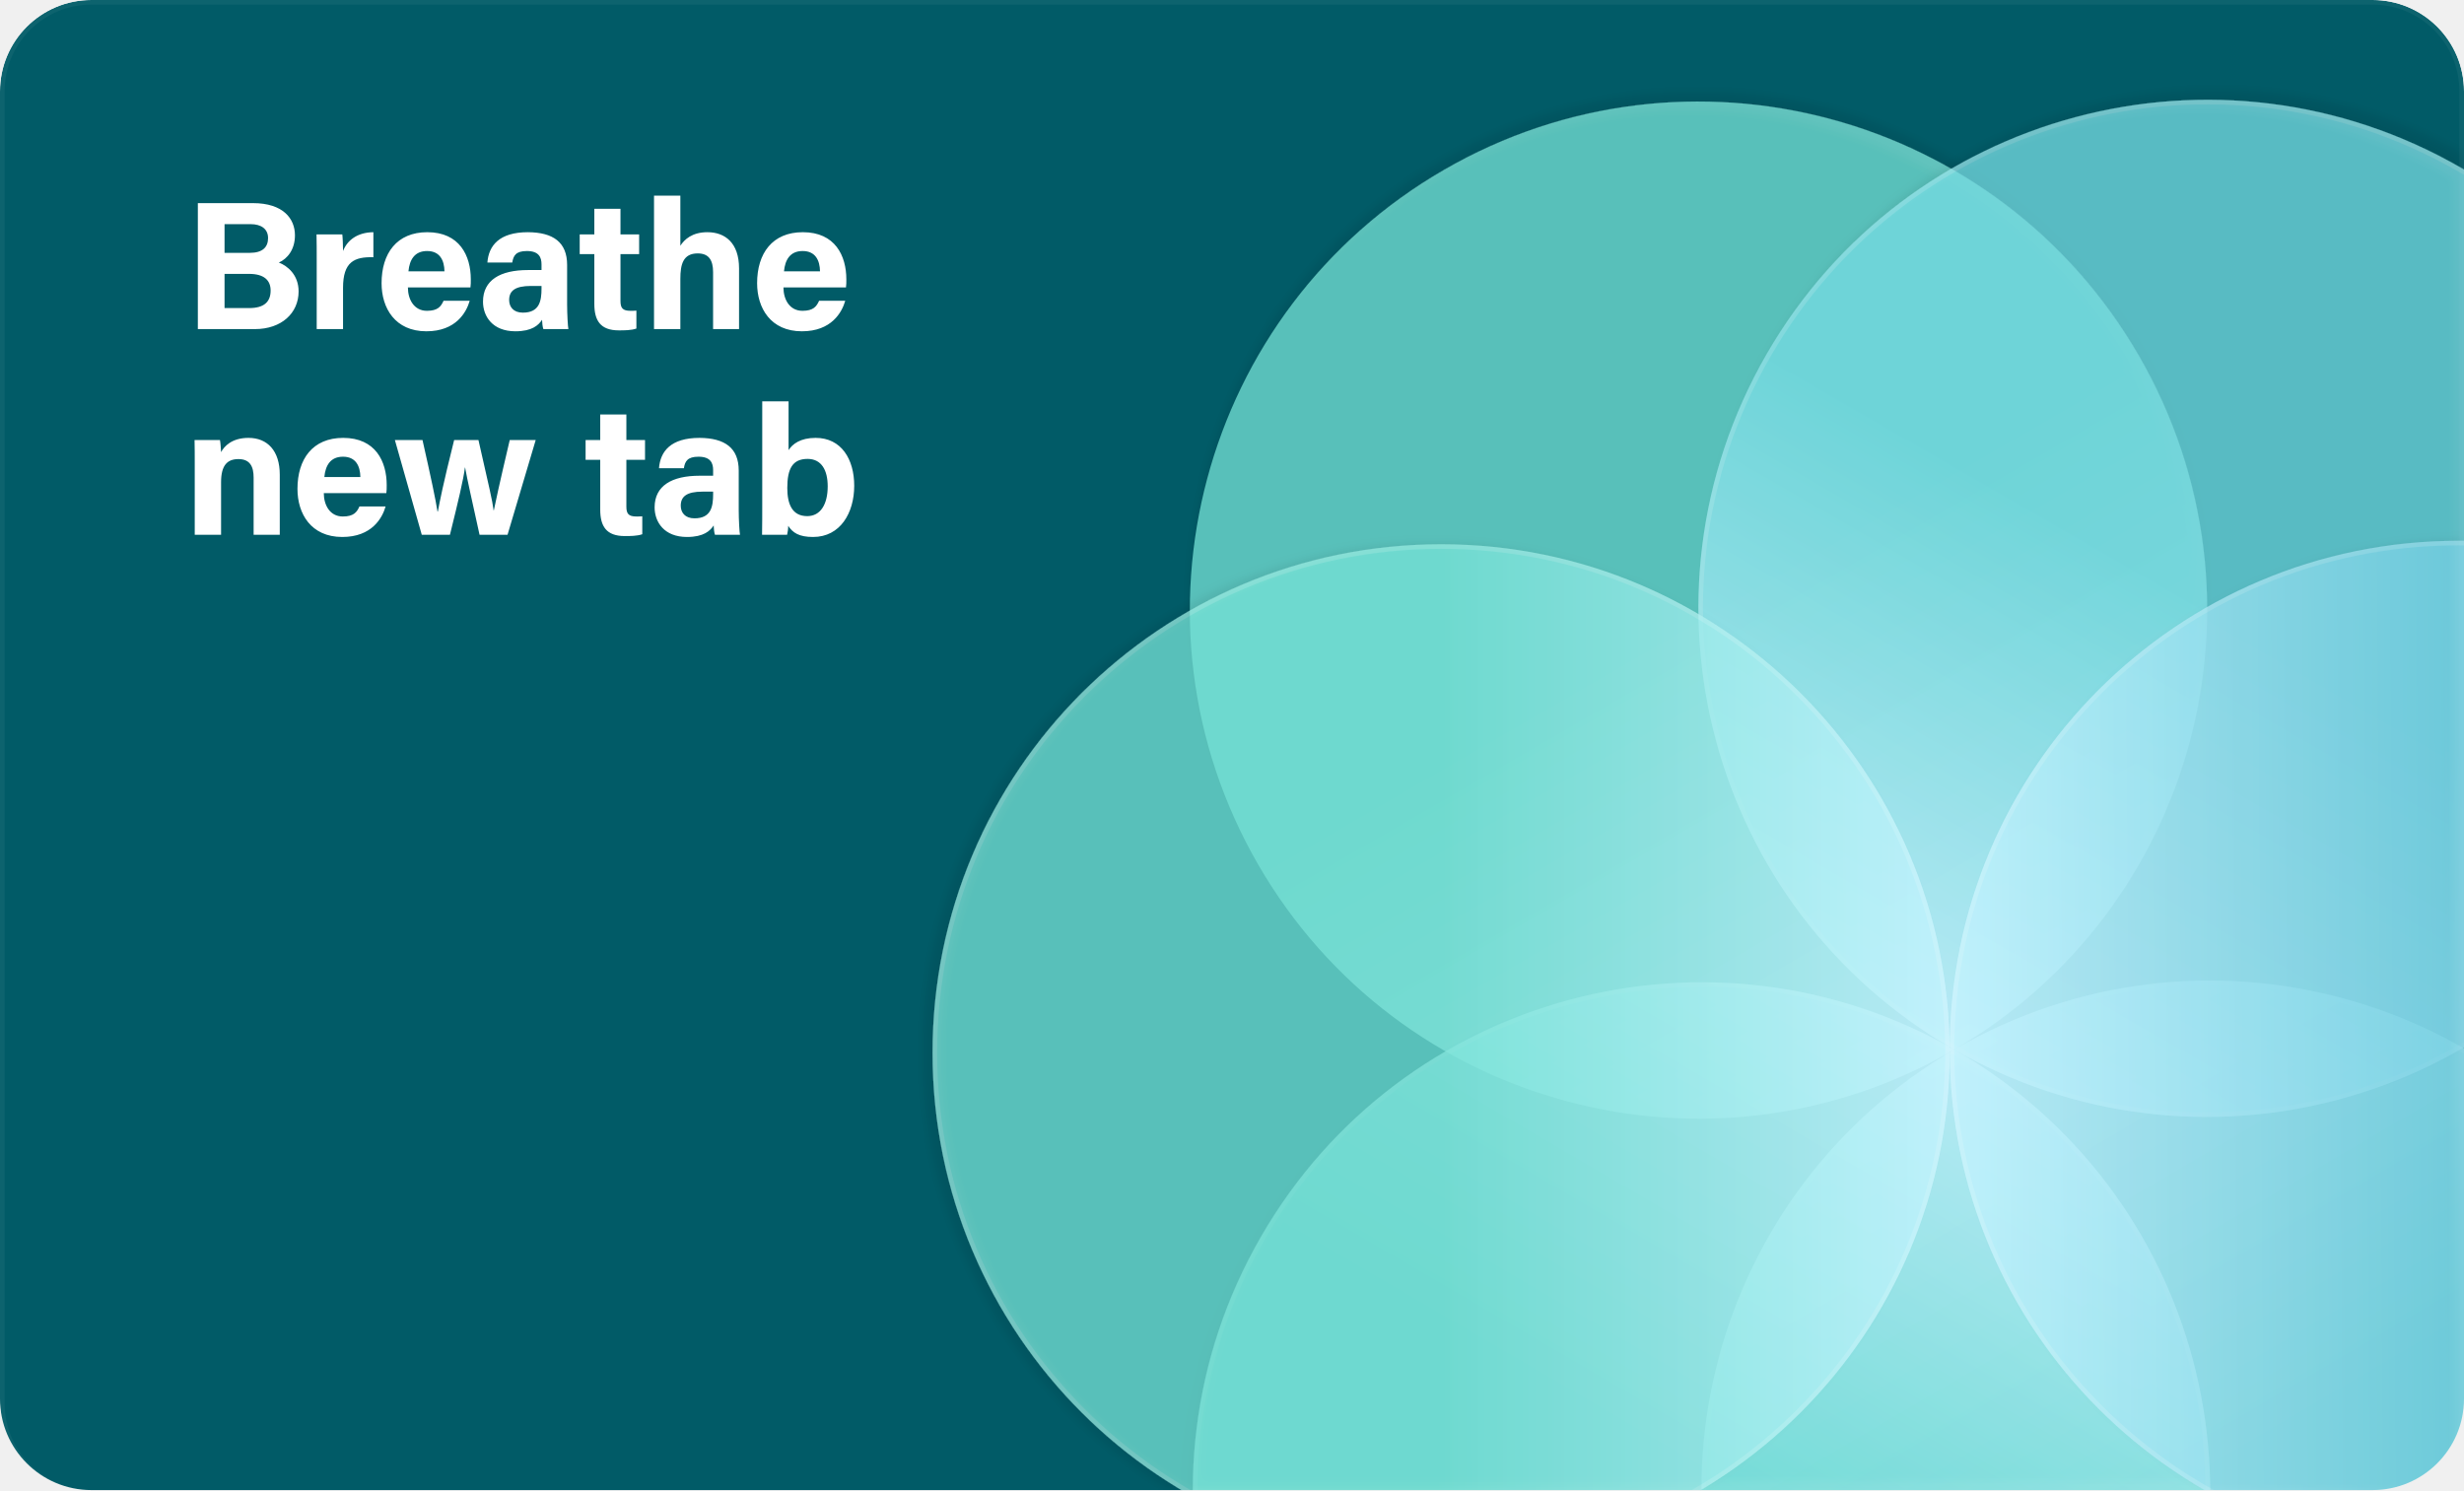
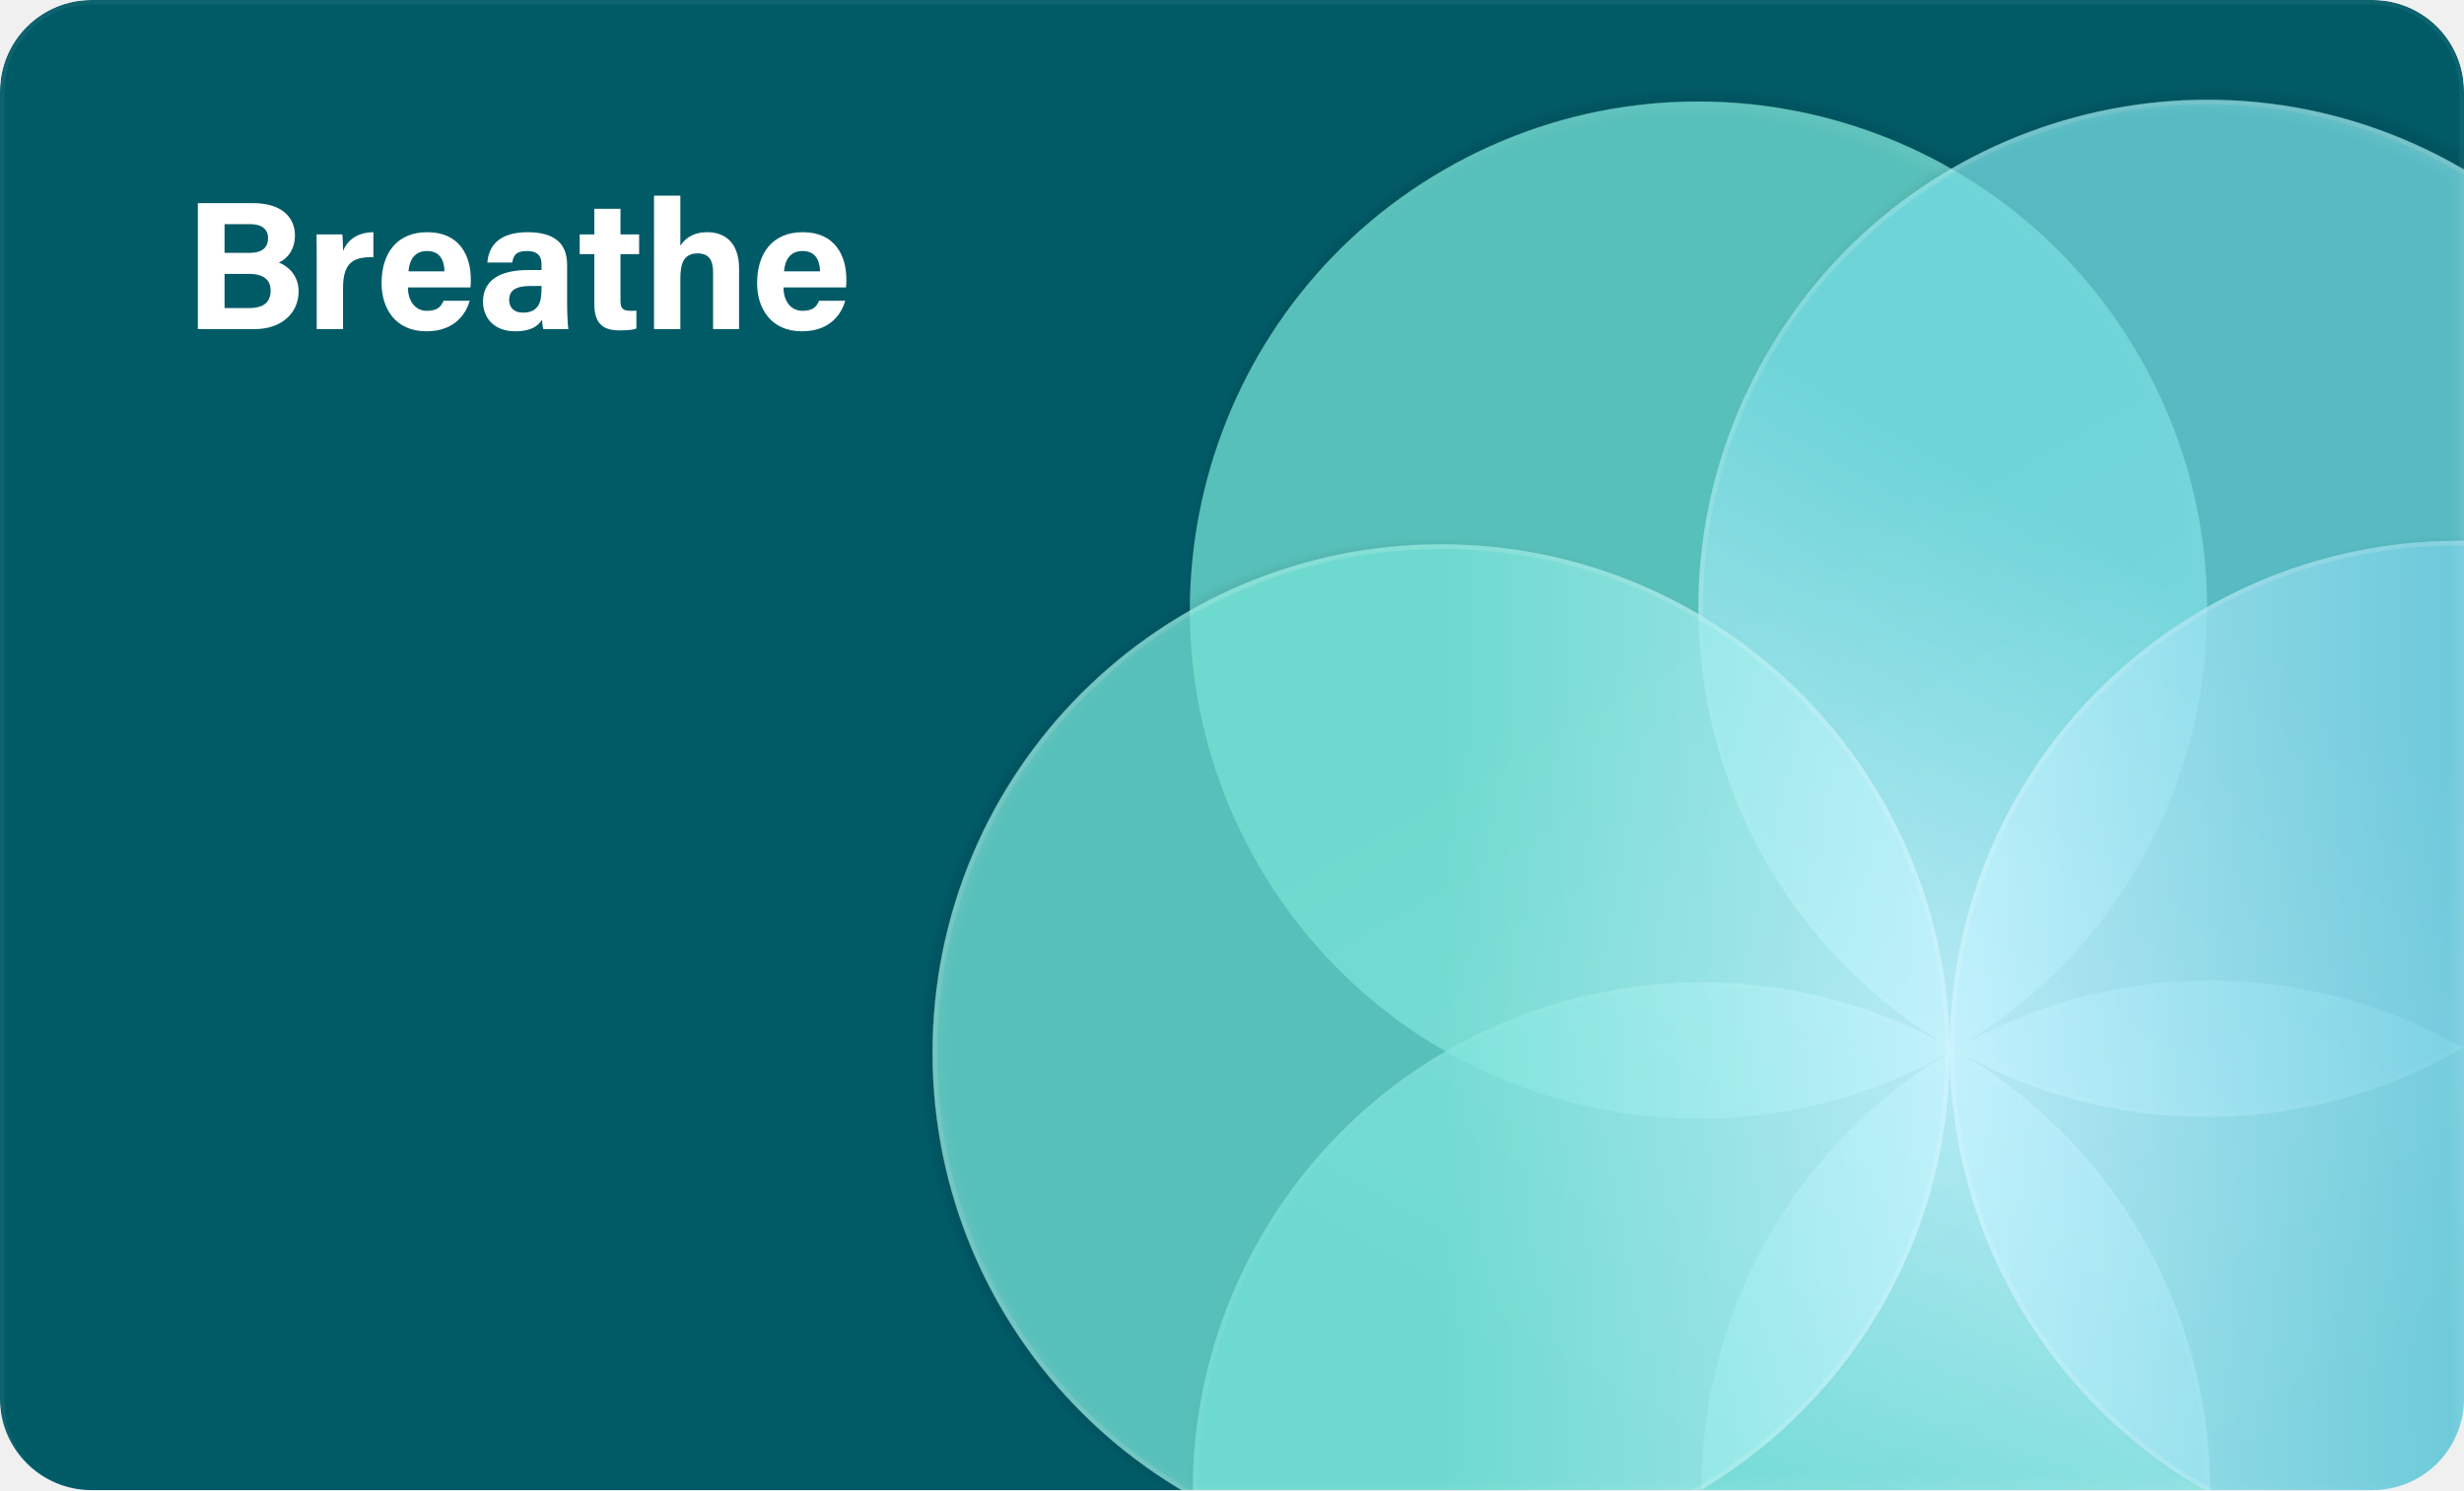
<svg xmlns="http://www.w3.org/2000/svg" width="539" height="326" viewBox="0 0 539 326" fill="none">
  <mask id="mask0" mask-type="alpha" maskUnits="userSpaceOnUse" x="0" y="0" width="539" height="326">
    <rect width="539" height="326" rx="20" fill="#40929D" />
    <rect x="0.5" y="0.5" width="538" height="325" rx="19.5" stroke="white" stroke-opacity="0.05" />
  </mask>
  <g mask="url(#mask0)">
    <rect width="539" height="327" rx="20" fill="#015B67" />
    <rect x="0.5" y="0.5" width="538" height="326" rx="19.5" stroke="white" stroke-opacity="0.05" />
    <g opacity="0.75" filter="url(#filter0_d)">
      <circle cx="483.456" cy="325.791" r="111.25" transform="rotate(150 483.456 325.791)" fill="url(#paint0_linear)" />
      <circle cx="483.456" cy="325.791" r="110.75" transform="rotate(150 483.456 325.791)" stroke="white" stroke-opacity="0.2" />
    </g>
    <g opacity="0.75" filter="url(#filter1_di)">
      <circle cx="371.545" cy="133.482" r="111.25" transform="rotate(150 371.545 133.482)" fill="url(#paint1_linear)" />
    </g>
    <g opacity="0.75" filter="url(#filter2_di)">
      <circle cx="372.206" cy="326.172" r="111.25" transform="rotate(-150 372.206 326.172)" fill="url(#paint2_linear)" />
      <circle cx="372.206" cy="326.172" r="110.75" transform="rotate(-150 372.206 326.172)" stroke="white" stroke-opacity="0.2" />
    </g>
    <g opacity="0.75" filter="url(#filter3_di)">
      <circle cx="482.795" cy="133.1" r="111.25" transform="rotate(-150 482.795 133.1)" fill="url(#paint3_linear)" />
      <circle cx="482.795" cy="133.1" r="110.75" transform="rotate(-150 482.795 133.1)" stroke="white" stroke-opacity="0.2" />
    </g>
    <g opacity="0.75" filter="url(#filter4_di)">
      <circle cx="537.75" cy="229.567" r="111.25" transform="rotate(90 537.75 229.567)" fill="url(#paint4_linear)" />
      <circle cx="537.75" cy="229.567" r="110.75" transform="rotate(90 537.75 229.567)" stroke="white" stroke-opacity="0.2" />
    </g>
    <g opacity="0.75" filter="url(#filter5_di)">
      <circle cx="315.25" cy="230.33" r="111.25" transform="rotate(90 315.25 230.33)" fill="url(#paint5_linear)" />
      <circle cx="315.25" cy="230.33" r="110.75" transform="rotate(90 315.25 230.33)" stroke="white" stroke-opacity="0.2" />
    </g>
-     <path d="M43.28 72H55.76C61.6 72 65.32 68.48 65.32 63.76C65.32 60.12 62.88 58.16 61 57.44C62.88 56.6 64.52 54.6 64.52 51.48C64.52 47.88 62 44.44 55.32 44.44H43.28V72ZM49.12 55.32V49.04H54.84C57.12 49.04 58.64 50.08 58.64 52.08C58.64 54.04 57.48 55.32 54.64 55.32H49.12ZM49.12 59.92H54.48C57.76 59.92 59.2 61.32 59.2 63.56C59.2 66.04 57.76 67.4 54.52 67.4H49.12V59.92ZM69.279 72H75.039V62.96C75.039 57.28 77.519 56.16 81.679 56.28V50.8C78.159 50.84 75.959 52.56 75.039 54.92C75.039 53.8 74.959 51.76 74.879 51.28H69.239C69.279 53.04 69.279 54.84 69.279 56.92V72ZM102.909 62.88C102.989 62.28 102.989 61.84 102.989 61.12C102.989 55.96 100.549 50.8 93.469 50.8C86.789 50.8 83.469 55.44 83.469 61.96C83.469 67.4 86.429 72.48 93.269 72.48C99.749 72.48 102.029 68.32 102.749 65.8H97.029C96.469 67.04 95.789 68 93.389 68C90.549 68 89.229 65.48 89.229 62.88H102.909ZM89.349 59.36C89.589 56.8 90.709 54.92 93.429 54.92C96.229 54.92 97.189 56.96 97.229 59.36H89.349ZM124.057 57.96C124.057 53 121.017 50.84 115.497 50.8C109.177 50.8 106.897 53.76 106.617 57.44H112.057C112.297 55.92 112.857 54.92 115.257 54.92C117.937 54.92 118.457 56.36 118.457 57.84V59.08H115.497C109.417 59.08 105.657 61.28 105.657 66C105.657 69.2 107.737 72.48 112.737 72.48C116.417 72.48 117.817 71.12 118.577 69.96C118.577 70.48 118.697 71.6 118.857 72H124.337C124.217 71.52 124.057 68.64 124.057 66.64V57.96ZM118.457 63.12C118.457 65.84 118.017 68.4 114.377 68.4C112.297 68.4 111.377 67.12 111.377 65.64C111.377 63.64 112.657 62.56 116.137 62.56H118.457V63.12ZM126.81 55.6H130.01V66.48C130.01 70.12 131.33 72.28 135.37 72.28C136.53 72.28 138.09 72.28 139.21 71.88V67.96C138.81 68 138.25 68 137.93 68C136.21 68 135.73 67.4 135.73 65.84V55.6H139.81V51.28H135.73V45.68H130.01V51.28H126.81V55.6ZM143.068 42.8V72H148.828V61C148.828 57.84 149.428 55.44 152.628 55.44C155.028 55.44 155.988 56.88 155.988 59.56V72H161.668V58.72C161.668 53.12 158.588 50.8 154.748 50.8C151.388 50.8 149.708 52.4 148.828 53.76V42.8H143.068ZM185.058 62.88C185.138 62.28 185.138 61.84 185.138 61.12C185.138 55.96 182.698 50.8 175.618 50.8C168.938 50.8 165.618 55.44 165.618 61.96C165.618 67.4 168.578 72.48 175.418 72.48C181.898 72.48 184.178 68.32 184.898 65.8H179.178C178.618 67.04 177.938 68 175.538 68C172.698 68 171.378 65.48 171.378 62.88H185.058ZM171.498 59.36C171.738 56.8 172.858 54.92 175.578 54.92C178.378 54.92 179.338 56.96 179.378 59.36H171.498ZM42.6 117H48.36V105.48C48.36 101.8 49.72 100.44 52.16 100.44C54.72 100.44 55.48 102.12 55.48 104.48V117H61.2V103.84C61.2 98.64 58.52 95.8 54.36 95.8C50.72 95.8 49.04 97.64 48.36 98.92C48.32 98.28 48.24 96.84 48.12 96.28H42.56C42.6 97.84 42.6 99.76 42.6 101.52V117ZM84.511 107.88C84.591 107.28 84.591 106.84 84.591 106.12C84.591 100.96 82.151 95.8 75.071 95.8C68.391 95.8 65.071 100.44 65.071 106.96C65.071 112.4 68.031 117.48 74.871 117.48C81.351 117.48 83.631 113.32 84.351 110.8H78.631C78.071 112.04 77.391 113 74.991 113C72.151 113 70.831 110.48 70.831 107.88H84.511ZM70.951 104.36C71.191 101.8 72.311 99.92 75.031 99.92C77.831 99.92 78.791 101.96 78.831 104.36H70.951ZM86.383 96.28L92.263 117H98.423C100.263 109.56 101.383 104.88 101.703 102.28H101.743C102.223 105 103.183 109.16 104.903 117H111.023L117.183 96.28H111.503C109.103 106.48 108.463 109.56 108.023 111.68H107.983C107.703 109.48 106.983 106.48 104.663 96.28H99.343C96.823 106.36 96.223 109.6 95.783 111.92H95.703C95.303 109.32 94.303 104.6 92.423 96.28H86.383ZM128.099 100.6H131.299V111.48C131.299 115.12 132.619 117.28 136.659 117.28C137.819 117.28 139.379 117.28 140.499 116.88V112.96C140.099 113 139.539 113 139.219 113C137.499 113 137.019 112.4 137.019 110.84V100.6H141.099V96.28H137.019V90.68H131.299V96.28H128.099V100.6ZM161.596 102.96C161.596 98 158.556 95.84 153.036 95.8C146.716 95.8 144.436 98.76 144.156 102.44H149.596C149.836 100.92 150.396 99.92 152.796 99.92C155.476 99.92 155.996 101.36 155.996 102.84V104.08H153.036C146.956 104.08 143.196 106.28 143.196 111C143.196 114.2 145.276 117.48 150.276 117.48C153.956 117.48 155.356 116.12 156.116 114.96C156.116 115.48 156.236 116.6 156.396 117H161.876C161.756 116.52 161.596 113.64 161.596 111.64V102.96ZM155.996 108.12C155.996 110.84 155.556 113.4 151.916 113.4C149.836 113.4 148.916 112.12 148.916 110.64C148.916 108.64 150.196 107.56 153.676 107.56H155.996V108.12ZM166.74 110.24C166.74 112.48 166.74 114.76 166.7 117H172.18C172.3 116.48 172.42 115.72 172.42 115.04C173.42 116.56 174.78 117.48 177.86 117.48C183.82 117.48 186.86 112.2 186.86 106.28C186.86 100.48 184.06 95.8 178.42 95.8C175.06 95.8 173.34 97.16 172.5 98.48V87.8H166.74V110.24ZM181.06 106.4C181.06 110.32 179.5 112.92 176.58 112.92C173.26 112.92 172.22 110.24 172.22 106.76C172.22 102.52 173.38 100.4 176.66 100.4C179.74 100.4 181.06 102.92 181.06 106.4Z" fill="white" />
+     <path d="M43.28 72H55.76C61.6 72 65.32 68.48 65.32 63.76C65.32 60.12 62.88 58.16 61 57.44C62.88 56.6 64.52 54.6 64.52 51.48C64.52 47.88 62 44.44 55.32 44.44H43.28V72ZM49.12 55.32V49.04H54.84C57.12 49.04 58.64 50.08 58.64 52.08C58.64 54.04 57.48 55.32 54.64 55.32H49.12ZM49.12 59.92H54.48C57.76 59.92 59.2 61.32 59.2 63.56C59.2 66.04 57.76 67.4 54.52 67.4H49.12V59.92ZM69.279 72H75.039V62.96C75.039 57.28 77.519 56.16 81.679 56.28V50.8C78.159 50.84 75.959 52.56 75.039 54.92C75.039 53.8 74.959 51.76 74.879 51.28H69.239C69.279 53.04 69.279 54.84 69.279 56.92V72ZM102.909 62.88C102.989 62.28 102.989 61.84 102.989 61.12C102.989 55.96 100.549 50.8 93.469 50.8C86.789 50.8 83.469 55.44 83.469 61.96C83.469 67.4 86.429 72.48 93.269 72.48C99.749 72.48 102.029 68.32 102.749 65.8H97.029C96.469 67.04 95.789 68 93.389 68C90.549 68 89.229 65.48 89.229 62.88H102.909ZM89.349 59.36C89.589 56.8 90.709 54.92 93.429 54.92C96.229 54.92 97.189 56.96 97.229 59.36H89.349ZM124.057 57.96C124.057 53 121.017 50.84 115.497 50.8C109.177 50.8 106.897 53.76 106.617 57.44H112.057C112.297 55.92 112.857 54.92 115.257 54.92C117.937 54.92 118.457 56.36 118.457 57.84V59.08H115.497C109.417 59.08 105.657 61.28 105.657 66C105.657 69.2 107.737 72.48 112.737 72.48C116.417 72.48 117.817 71.12 118.577 69.96C118.577 70.48 118.697 71.6 118.857 72H124.337C124.217 71.52 124.057 68.64 124.057 66.64V57.96ZM118.457 63.12C118.457 65.84 118.017 68.4 114.377 68.4C112.297 68.4 111.377 67.12 111.377 65.64C111.377 63.64 112.657 62.56 116.137 62.56H118.457V63.12ZM126.81 55.6H130.01V66.48C130.01 70.12 131.33 72.28 135.37 72.28C136.53 72.28 138.09 72.28 139.21 71.88V67.96C138.81 68 138.25 68 137.93 68C136.21 68 135.73 67.4 135.73 65.84V55.6H139.81V51.28H135.73V45.68H130.01V51.28H126.81V55.6ZM143.068 42.8V72H148.828V61C148.828 57.84 149.428 55.44 152.628 55.44C155.028 55.44 155.988 56.88 155.988 59.56V72H161.668V58.72C161.668 53.12 158.588 50.8 154.748 50.8C151.388 50.8 149.708 52.4 148.828 53.76V42.8H143.068ZM185.058 62.88C185.138 62.28 185.138 61.84 185.138 61.12C185.138 55.96 182.698 50.8 175.618 50.8C168.938 50.8 165.618 55.44 165.618 61.96C165.618 67.4 168.578 72.48 175.418 72.48C181.898 72.48 184.178 68.32 184.898 65.8H179.178C178.618 67.04 177.938 68 175.538 68C172.698 68 171.378 65.48 171.378 62.88H185.058ZM171.498 59.36C171.738 56.8 172.858 54.92 175.578 54.92C178.378 54.92 179.338 56.96 179.378 59.36H171.498Z" fill="white" />
  </g>
  <defs>
    <filter id="filter0_d" x="331.486" y="173.82" width="307.941" height="307.941" filterUnits="userSpaceOnUse" color-interpolation-filters="sRGB">
      <feFlood flood-opacity="0" result="BackgroundImageFix" />
      <feColorMatrix in="SourceAlpha" type="matrix" values="0 0 0 0 0 0 0 0 0 0 0 0 0 0 0 0 0 0 127 0" />
      <feOffset dx="2" dy="2" />
      <feGaussianBlur stdDeviation="1" />
      <feColorMatrix type="matrix" values="0 0 0 0 0 0 0 0 0 0 0 0 0 0 0 0 0 0 0.1 0" />
      <feBlend mode="normal" in2="BackgroundImageFix" result="effect1_dropShadow" />
      <feBlend mode="normal" in="SourceGraphic" in2="effect1_dropShadow" result="shape" />
    </filter>
    <filter id="filter1_di" x="217.575" y="-22.488" width="307.941" height="309.941" filterUnits="userSpaceOnUse" color-interpolation-filters="sRGB">
      <feFlood flood-opacity="0" result="BackgroundImageFix" />
      <feColorMatrix in="SourceAlpha" type="matrix" values="0 0 0 0 0 0 0 0 0 0 0 0 0 0 0 0 0 0 127 0" />
      <feOffset dy="-2" />
      <feGaussianBlur stdDeviation="1" />
      <feColorMatrix type="matrix" values="0 0 0 0 0 0 0 0 0 0 0 0 0 0 0 0 0 0 0.1 0" />
      <feBlend mode="normal" in2="BackgroundImageFix" result="effect1_dropShadow" />
      <feBlend mode="normal" in="SourceGraphic" in2="effect1_dropShadow" result="shape" />
      <feColorMatrix in="SourceAlpha" type="matrix" values="0 0 0 0 0 0 0 0 0 0 0 0 0 0 0 0 0 0 127 0" result="hardAlpha" />
      <feOffset dx="-2" dy="2" />
      <feGaussianBlur stdDeviation="1" />
      <feComposite in2="hardAlpha" operator="arithmetic" k2="-1" k3="1" />
      <feColorMatrix type="matrix" values="0 0 0 0 1 0 0 0 0 1 0 0 0 0 1 0 0 0 0.1 0" />
      <feBlend mode="normal" in2="shape" result="effect2_innerShadow" />
    </filter>
    <filter id="filter2_di" x="216.236" y="172.202" width="309.941" height="309.941" filterUnits="userSpaceOnUse" color-interpolation-filters="sRGB">
      <feFlood flood-opacity="0" result="BackgroundImageFix" />
      <feColorMatrix in="SourceAlpha" type="matrix" values="0 0 0 0 0 0 0 0 0 0 0 0 0 0 0 0 0 0 127 0" />
      <feOffset dx="-2" dy="2" />
      <feGaussianBlur stdDeviation="1" />
      <feColorMatrix type="matrix" values="0 0 0 0 0 0 0 0 0 0 0 0 0 0 0 0 0 0 0.1 0" />
      <feBlend mode="normal" in2="BackgroundImageFix" result="effect1_dropShadow" />
      <feBlend mode="normal" in="SourceGraphic" in2="effect1_dropShadow" result="shape" />
      <feColorMatrix in="SourceAlpha" type="matrix" values="0 0 0 0 0 0 0 0 0 0 0 0 0 0 0 0 0 0 127 0" result="hardAlpha" />
      <feOffset dx="2" dy="-2" />
      <feGaussianBlur stdDeviation="1" />
      <feComposite in2="hardAlpha" operator="arithmetic" k2="-1" k3="1" />
      <feColorMatrix type="matrix" values="0 0 0 0 1 0 0 0 0 1 0 0 0 0 1 0 0 0 0.1 0" />
      <feBlend mode="normal" in2="shape" result="effect2_innerShadow" />
    </filter>
    <filter id="filter3_di" x="328.825" y="-22.87" width="309.941" height="309.941" filterUnits="userSpaceOnUse" color-interpolation-filters="sRGB">
      <feFlood flood-opacity="0" result="BackgroundImageFix" />
      <feColorMatrix in="SourceAlpha" type="matrix" values="0 0 0 0 0 0 0 0 0 0 0 0 0 0 0 0 0 0 127 0" />
      <feOffset dx="2" dy="-2" />
      <feGaussianBlur stdDeviation="1" />
      <feColorMatrix type="matrix" values="0 0 0 0 0 0 0 0 0 0 0 0 0 0 0 0 0 0 0.1 0" />
      <feBlend mode="normal" in2="BackgroundImageFix" result="effect1_dropShadow" />
      <feBlend mode="normal" in="SourceGraphic" in2="effect1_dropShadow" result="shape" />
      <feColorMatrix in="SourceAlpha" type="matrix" values="0 0 0 0 0 0 0 0 0 0 0 0 0 0 0 0 0 0 127 0" result="hardAlpha" />
      <feOffset dx="-2" dy="2" />
      <feGaussianBlur stdDeviation="1" />
      <feComposite in2="hardAlpha" operator="arithmetic" k2="-1" k3="1" />
      <feColorMatrix type="matrix" values="0 0 0 0 1 0 0 0 0 1 0 0 0 0 1 0 0 0 0.1 0" />
      <feBlend mode="normal" in2="shape" result="effect2_innerShadow" />
    </filter>
    <filter id="filter4_di" x="424.5" y="116.317" width="228.5" height="226.5" filterUnits="userSpaceOnUse" color-interpolation-filters="sRGB">
      <feFlood flood-opacity="0" result="BackgroundImageFix" />
      <feColorMatrix in="SourceAlpha" type="matrix" values="0 0 0 0 0 0 0 0 0 0 0 0 0 0 0 0 0 0 127 0" />
      <feOffset dx="2" />
      <feGaussianBlur stdDeviation="1" />
      <feColorMatrix type="matrix" values="0 0 0 0 0 0 0 0 0 0 0 0 0 0 0 0 0 0 0.1 0" />
      <feBlend mode="normal" in2="BackgroundImageFix" result="effect1_dropShadow" />
      <feBlend mode="normal" in="SourceGraphic" in2="effect1_dropShadow" result="shape" />
      <feColorMatrix in="SourceAlpha" type="matrix" values="0 0 0 0 0 0 0 0 0 0 0 0 0 0 0 0 0 0 127 0" result="hardAlpha" />
      <feOffset dx="-2" />
      <feGaussianBlur stdDeviation="1" />
      <feComposite in2="hardAlpha" operator="arithmetic" k2="-1" k3="1" />
      <feColorMatrix type="matrix" values="0 0 0 0 1 0 0 0 0 1 0 0 0 0 1 0 0 0 0.1 0" />
      <feBlend mode="normal" in2="shape" result="effect2_innerShadow" />
    </filter>
    <filter id="filter5_di" x="200" y="117.08" width="228.5" height="226.5" filterUnits="userSpaceOnUse" color-interpolation-filters="sRGB">
      <feFlood flood-opacity="0" result="BackgroundImageFix" />
      <feColorMatrix in="SourceAlpha" type="matrix" values="0 0 0 0 0 0 0 0 0 0 0 0 0 0 0 0 0 0 127 0" />
      <feOffset dx="-2" />
      <feGaussianBlur stdDeviation="1" />
      <feColorMatrix type="matrix" values="0 0 0 0 0 0 0 0 0 0 0 0 0 0 0 0 0 0 0.1 0" />
      <feBlend mode="normal" in2="BackgroundImageFix" result="effect1_dropShadow" />
      <feBlend mode="normal" in="SourceGraphic" in2="effect1_dropShadow" result="shape" />
      <feColorMatrix in="SourceAlpha" type="matrix" values="0 0 0 0 0 0 0 0 0 0 0 0 0 0 0 0 0 0 127 0" result="hardAlpha" />
      <feOffset dx="2" />
      <feGaussianBlur stdDeviation="1" />
      <feComposite in2="hardAlpha" operator="arithmetic" k2="-1" k3="1" />
      <feColorMatrix type="matrix" values="0 0 0 0 1 0 0 0 0 1 0 0 0 0 1 0 0 0 0.1 0" />
      <feBlend mode="normal" in2="shape" result="effect2_innerShadow" />
    </filter>
    <linearGradient id="paint0_linear" x1="484.219" y1="437.041" x2="483.511" y2="327.037" gradientUnits="userSpaceOnUse">
      <stop stop-color="#C5F4FF" />
      <stop offset="1" stop-color="#75E2DB" />
    </linearGradient>
    <linearGradient id="paint1_linear" x1="371.545" y1="22.232" x2="371.6" y2="134.728" gradientUnits="userSpaceOnUse">
      <stop stop-color="#C5F4FF" />
      <stop offset="1" stop-color="#75E2D5" />
    </linearGradient>
    <linearGradient id="paint2_linear" x1="371.737" y1="438.397" x2="372.261" y2="327.419" gradientUnits="userSpaceOnUse">
      <stop stop-color="#C5F4FF" />
      <stop offset="1" stop-color="#75E2DB" />
    </linearGradient>
    <linearGradient id="paint3_linear" x1="482.795" y1="21.85" x2="482.85" y2="134.346" gradientUnits="userSpaceOnUse">
      <stop stop-color="#C5F4FF" />
      <stop offset="1" stop-color="#75DBE2" />
    </linearGradient>
    <linearGradient id="paint4_linear" x1="538.513" y1="340.817" x2="537.804" y2="230.813" gradientUnits="userSpaceOnUse">
      <stop stop-color="#C5F4FF" />
      <stop offset="1" stop-color="#75CEE2" />
    </linearGradient>
    <linearGradient id="paint5_linear" x1="315.25" y1="119.08" x2="315.305" y2="231.576" gradientUnits="userSpaceOnUse">
      <stop stop-color="#C5F4FF" />
      <stop offset="1" stop-color="#75E2D5" />
    </linearGradient>
  </defs>
</svg>
